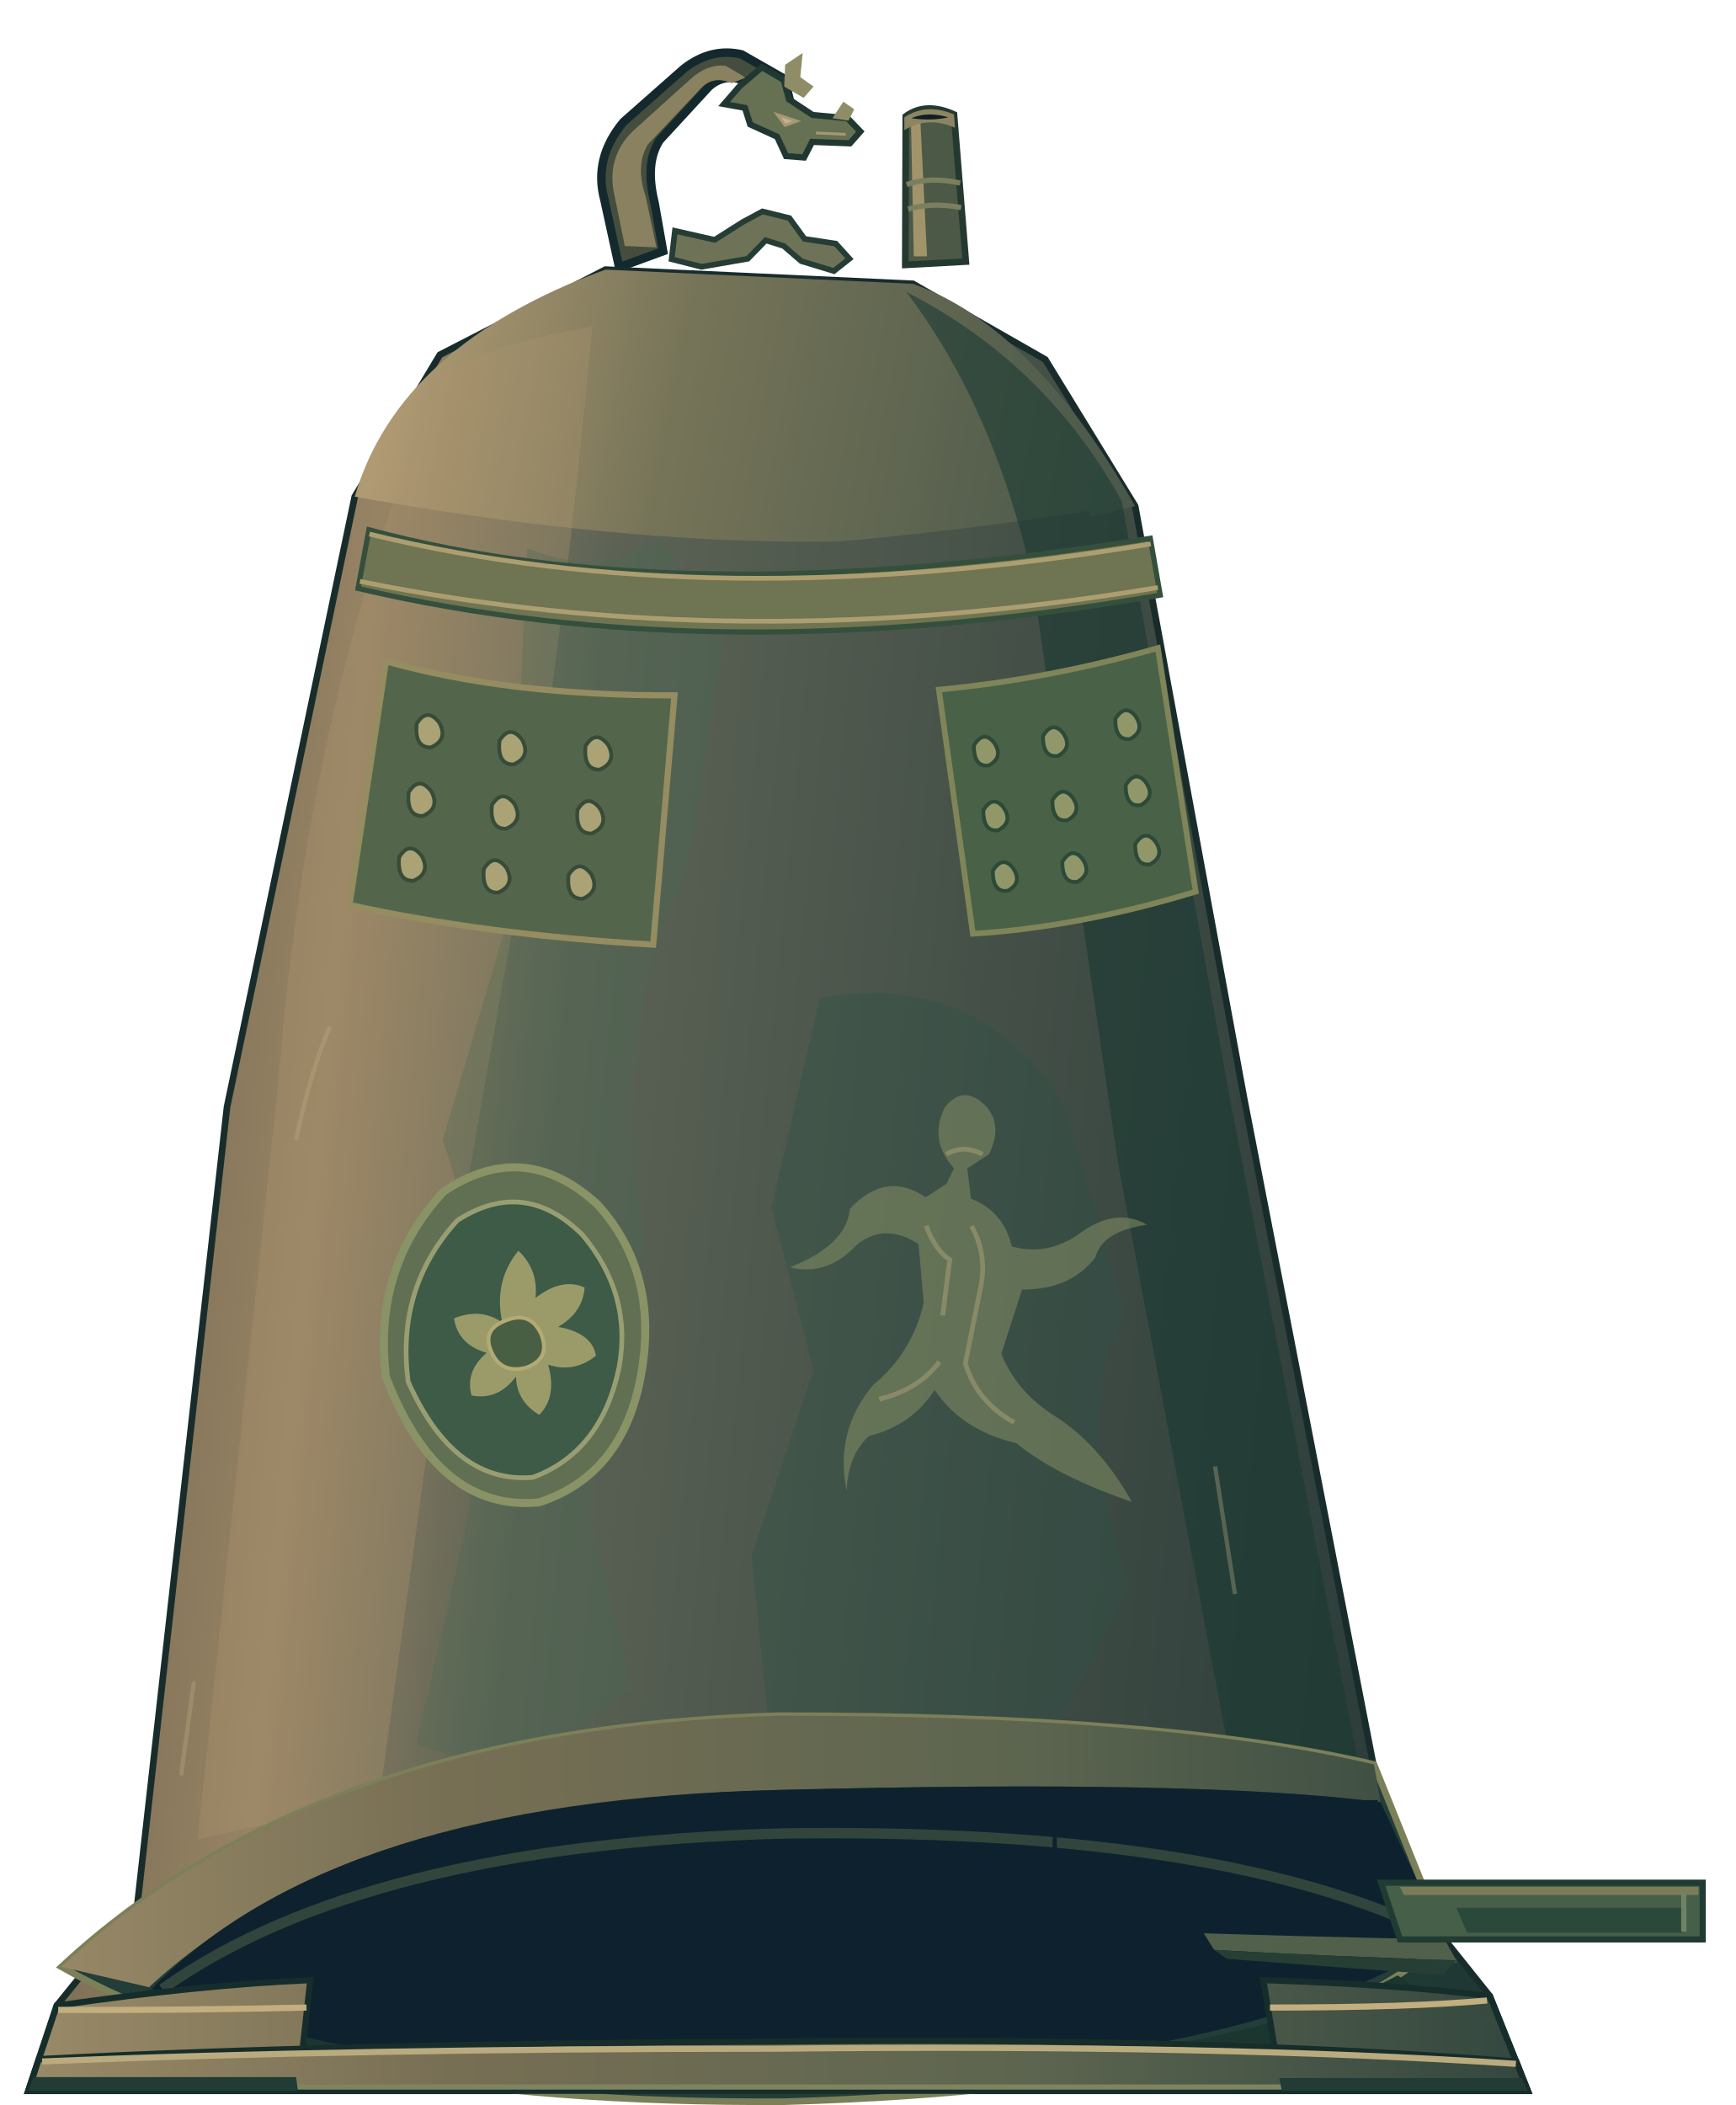
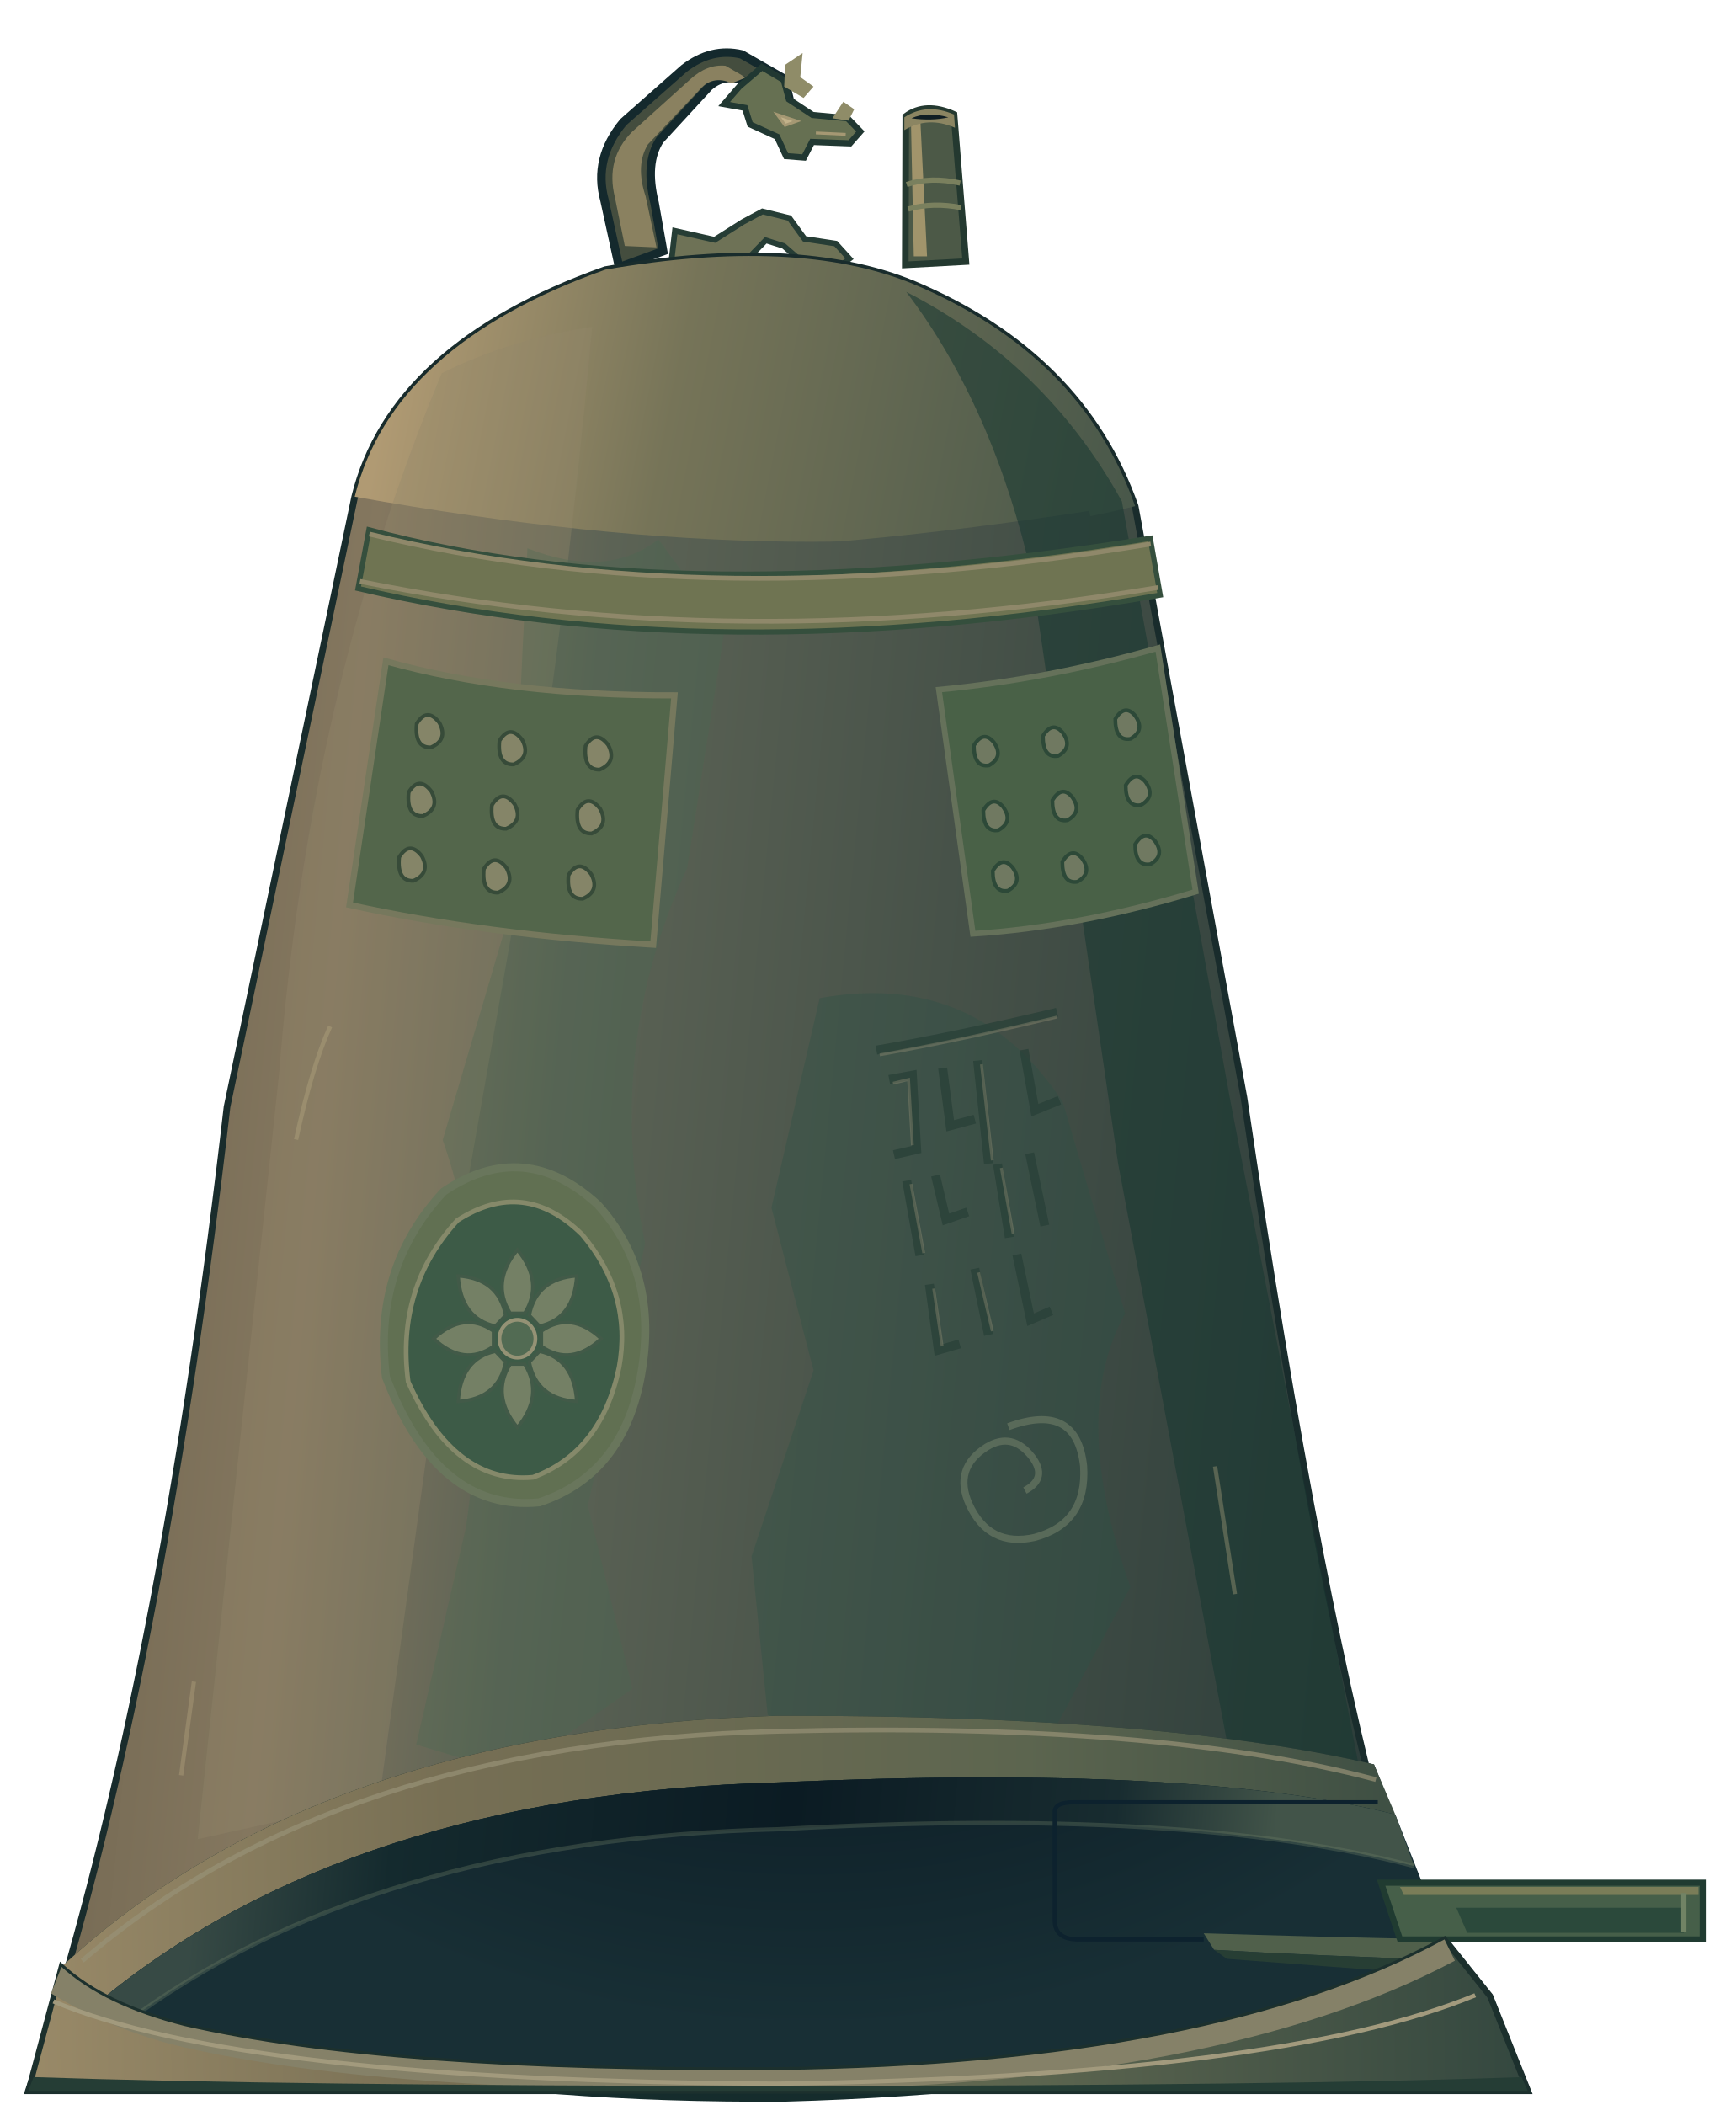
<svg xmlns="http://www.w3.org/2000/svg" viewBox="-1610 -4420 3670 4450">
  <defs>
    <linearGradient id="bronze" x1="-1510" y1="-1900" x2="1580" y2="-1600" gradientUnits="userSpaceOnUse">
      <stop offset="0" stop-color="#716650" />
-       <stop offset="0.18" stop-color="#978364" />
+       <stop offset="0.18" stop-color="#84775f" />
      <stop offset="0.34" stop-color="#5c6355" />
      <stop offset="0.65" stop-color="#424e46" />
      <stop offset="1" stop-color="#283a38" />
    </linearGradient>
    <linearGradient id="inner-wall" x1="-1070" y1="-1900" x2="1190" y2="-1700" gradientUnits="userSpaceOnUse">
      <stop offset="0" stop-color="#374a45" />
      <stop offset="0.18" stop-color="#142a2e" />
      <stop offset="0.55" stop-color="#0b1b23" />
      <stop offset="0.85" stop-color="#182c30" />
      <stop offset="1" stop-color="#425449" />
    </linearGradient>
    <radialGradient id="inner-void" cx="100" cy="-2160" r="2030" gradientUnits="userSpaceOnUse">
      <stop offset="0" stop-color="#080f17" />
      <stop offset="0.62" stop-color="#0b1b24" />
      <stop offset="1" stop-color="#182f35" />
    </radialGradient>
    <linearGradient id="bell-lip" x1="-1600" y1="-50" x2="1640" y2="-100" gradientUnits="userSpaceOnUse">
      <stop offset="0" stop-color="#9b8b69" />
      <stop offset="0.29" stop-color="#776f54" />
      <stop offset="0.67" stop-color="#5c654f" />
      <stop offset="1" stop-color="#33473f" />
    </linearGradient>
    <linearGradient id="aged-crown" x1="-830" y1="-3390" x2="1000" y2="-3030" gradientUnits="userSpaceOnUse">
      <stop offset="0" stop-color="#b09a73" />
      <stop offset="0.32" stop-color="#767458" />
      <stop offset="1" stop-color="#3c5046" />
    </linearGradient>
    <linearGradient id="cavity-floor-bounce" x1="0" y1="-810" x2="0" y2="40" gradientUnits="userSpaceOnUse">
      <stop offset="0" stop-color="#607b77" stop-opacity="0" />
      <stop offset="0.78" stop-color="#607b77" stop-opacity="0.09" />
      <stop offset="1" stop-color="#607b77" stop-opacity="0.03" />
    </linearGradient>
  </defs>
  <g id="crown-yongnyu-and-sound-pipe" transform="matrix(1 0 0 1 0 -480)">
    <path id="restrained-dragon-ring" d="M-301-3375L-332-3517Q-356-3605-292-3682L-164-3795Q-106-3840-42-3825L49-3773L62-3719L7-3711L-22-3762Q-72-3791-111-3757L-215-3644Q-247-3595-226-3511L-208-3409Z" fill="#444d3e" stroke="#14292d" stroke-width="18" />
    <path id="dragon-moon-facing-ridge" d="M-289-3420L-310-3523Q-330-3604-274-3661L-151-3772Q-115-3805-76-3801L-33-3776L-63-3764Q-105-3783-134-3747L-240-3635Q-267-3591-245-3525L-222-3417Z" fill="#8a8160" />
    <path id="dragon-head-and-horn" d="M-47-3757L1-3798L47-3771L58-3730L108-3697L182-3690L209-3662L187-3637L107-3640L90-3607L52-3610L33-3651L-24-3677L-35-3712L-79-3720Z" fill="#667052" stroke="#213832" stroke-width="13" />
    <path d="M48-3757L50-3803L87-3828L82-3777L110-3757L89-3733 M150-3690L173-3725L196-3709L184-3685" fill="#8f8c68" />
    <path d="M33-3698L75-3684L50-3675Z M115-3659L178-3656" fill="#c2b28a" stroke="#a59873" stroke-width="6" />
    <path id="dragon-claw-foot" d="M-183-3452L-99-3433L-39-3471L2-3493L59-3479L91-3435L157-3425L186-3393L153-3367L84-3388L47-3420L9-3432L-29-3393L-127-3376L-190-3392Z" fill="#6e7256" stroke="#263d35" stroke-width="12" />
    <path id="sound-pipe" d="M304-3380L305-3694Q347-3725 407-3698L432-3387Z" fill="#4c5947" stroke="#243930" stroke-width="14" />
    <path d="M316-3683L336-3683L350-3398L322-3398Z" fill="#a1946b" />
    <path d="M302-3692Q349-3723 407-3698L409-3670Q352-3695 302-3665Z" fill="#8b8562" />
    <path d="M317-3690Q350-3705 395-3692Q360-3684 317-3690Z" fill="#101e23" />
    <path d="M307-3550Q358-3567 420-3553M310-3498Q363-3513 422-3501" fill="none" stroke="#7a805e" stroke-width="11" />
  </g>
  <g id="unbroken-round-bronze-body">
-     <path id="complete-cast-body" d="M-860-3370L-680-3670L-330-3850L320-3820L600-3660L790-3350L1020-2100L1340-450L1540-200L1620 0H-1550L-1490-180L-1320-390L-1130-2080Z" fill="url(#bronze)" stroke="#192c2c" stroke-width="14" />
-     <path id="round-shoulder-moon-plane" d="M-860-3370Q-767-3690-330-3850L320-3820Q573-3731 790-3350Q146-3190-860-3370Z" fill="url(#aged-crown)" />
+     <path id="complete-cast-body" d="M-860-3370Q-781-3690-330-3850Q75-3920 320-3820Q677-3670 790-3350L1020-2100Q1180-1010 1340-450L1540-200L1620 0H-1550L-1490-180Q-1260-950-1130-2080Z" fill="url(#bronze)" stroke="#192c2c" stroke-width="14" />
+     <path id="round-shoulder-moon-plane" d="M-860-3370Q-781-3690-330-3850Q75-3920 320-3820Q677-3670 790-3350Q146-3190-860-3370Z" fill="url(#aged-crown)" />
    <path id="broad-front-bronze-volume" d="M-859-3336Q-383-3175 693-3340L943-1915L1205-512Q228-210-1213-516L-1063-2133Z" fill="url(#bronze)" />
-     <path id="left-broad-lit-plane" d="M-676-3631Q-529-3704-358-3729Q-405-3215-466-2800L-655-1730L-808-617L-1192-532L-1020-2150Q-956-2961-676-3631Z" fill="#ab946b" opacity="0.34" />
+     <path id="left-broad-lit-plane" d="M-676-3631Q-529-3704-358-3729Q-405-3215-466-2800L-655-1730L-808-617L-1192-532L-1020-2150Q-956-2961-676-3631Z" fill="#92866a" opacity="0.34" />
    <path id="right-unbroken-shadow-plane" d="M306-3803Q601-3652 762-3360L990-2100L1310-443L1525-215L1586-49L1122-46L1029-500L754-1960L572-3201Q490-3561 306-3803Z" fill="#183731" opacity="0.56" />
    <path id="old-cast-patina-wash" d="M-495-3261Q-327-3195-218-3280L-78-3090L-157-2585Q-332-2206-246-1791L-367-1237L-273-850L-528-671L-730-732L-625-1191Q-555-1670-674-2010L-531-2495Z" fill="#476950" opacity="0.30" />
    <path id="broad-lower-patina" d="M123-2310Q454-2370 637-2090L769-1643Q650-1430 780-1065L601-729L313-556L13-795L-21-1130L110-1523L21-1867Z" fill="#2c5144" opacity="0.35" />
    <path id="continuous-upper-cast-band" d="M-830-3300Q-167-3122 822-3282L843-3162Q-97-2999-853-3176Z" fill="#6f7452" stroke="#354f3d" stroke-width="11" />
-     <path d="M-829-3291Q-111-3115 823-3270M-849-3191Q-52-3029 838-3178" fill="none" stroke="#ad9e70" stroke-width="10" />
-     <path id="lower-outer-cast-band" d="M-1348-360Q-171-186 1391-369L1460-276Q230-58-1424-266Z" fill="#797453" stroke="#40583f" stroke-width="13" />
-     <path d="M-1341-348Q-64-161 1391-354" fill="none" stroke="#b8a67c" stroke-width="12" />
+     <path d="M-829-3291Q-111-3115 823-3270M-849-3191Q-52-3029 838-3178" fill="none" stroke="#8f886a" stroke-width="10" />
  </g>
  <g id="broad-korean-cast-reliefs">
-     <path id="west-nine-boss-panel" d="M-794-3022Q-534-2949-184-2950L-229-2423Q-584-2444-871-2507Z" fill="#53664b" stroke="#958c61" stroke-width="13" />
-     <path id="east-nine-boss-panel" d="M375-2962Q606-2984 838-3050L918-2535Q671-2460 447-2446Z" fill="#496147" stroke="#7f8559" stroke-width="12" />
-     <path id="nine-bosses-west" d="M-729-2890q22-36 48-2q19 36-18 52q-35 1-30-50Z M-554-2854q22-36 48-2q19 36-18 52q-35 1-30-50Z M-372-2843q22-36 48-2q19 36-18 52q-35 1-30-50Z M-746-2745q22-36 48-2q19 36-18 52q-35 1-30-50Z M-570-2718q22-36 48-2q19 36-18 52q-35 1-30-50Z M-389-2708q22-36 48-2q19 36-18 52q-35 1-30-50Z M-766-2608q22-36 48-2q19 36-18 52q-35 1-30-50Z M-587-2583q22-36 48-2q19 36-18 52q-35 1-30-50Z M-408-2570q22-36 48-2q19 36-18 52q-35 1-30-50Z" fill="#aba275" stroke="#374b39" stroke-width="8" />
-     <path id="nine-bosses-east" d="M449-2844q20-33 42-7q22 31-10 49q-32 5-32-42Z M595-2864q20-33 42-7q22 31-10 49q-32 5-32-42Z M748-2900q20-33 42-7q22 31-10 49q-32 5-32-42Z M469-2707q20-33 42-7q22 31-10 49q-32 5-32-42Z M615-2728q20-33 42-7q22 31-10 49q-32 5-32-42Z M770-2760q20-33 42-7q22 31-10 49q-32 5-32-42Z M489-2579q20-33 42-7q22 31-10 49q-32 5-32-42Z M636-2598q20-33 42-7q22 31-10 49q-32 5-32-42Z M790-2635q20-33 42-7q22 31-10 49q-32 5-32-42Z" fill="#92976a" stroke="#2d4938" stroke-width="8" />
-     <path id="single-large-lotus-strike" d="M-794-1509Q-822-1740-672-1901Q-501-2016-346-1873Q-217-1730-254-1517Q-291-1303-470-1244Q-684-1223-794-1509Z" fill="#617052" stroke="#899366" stroke-width="17" />
-     <path d="M-747-1499Q-773-1698-643-1840Q-502-1931-379-1810Q-273-1684-301-1530Q-338-1351-483-1297Q-650-1282-747-1499Z" fill="#3d5b47" stroke="#999e72" stroke-width="10" />
-     <path id="eight-petal-lotus" d="M-514-1776Q-471-1735-478-1676Q-421-1720-374-1698Q-378-1645-430-1615Q-358-1602-350-1554Q-396-1517-451-1535Q-432-1467-470-1429Q-518-1458-519-1510Q-557-1459-613-1470Q-627-1521-581-1560Q-642-1578-650-1633Q-593-1656-548-1624Q-567-1711-514-1776Z" fill="#9b9b6a" />
-     <path d="M-544-1627Q-490-1651-466-1600Q-445-1548-497-1529Q-553-1514-573-1567Q-589-1609-544-1627Z" fill="#485f43" stroke="#b3aa74" stroke-width="8" />
-     <path id="one-flowing-heavenly-robe-relief" d="M407-1950Q353-2010 388-2080Q429-2130 477-2079Q510-2038 481-1980L435-1950L443-1886Q512-1859 529-1785Q604-1764 672-1812Q749-1869 815-1831Q720-1817 706-1762Q653-1693 551-1694L507-1558Q538-1481 613-1431Q713-1370 783-1245Q623-1300 539-1369Q423-1396 366-1482Q320-1408 227-1384Q183-1344 180-1268Q154-1396 237-1493Q319-1561 343-1666L332-1790Q261-1836 202-1789Q139-1721 60-1741Q180-1788 187-1865Q264-1946 347-1889L391-1917Z" fill="#7f8860" opacity="0.59" />
-     <path d="M391-1980Q428-2001 467-1980M348-1829Q368-1776 398-1757L383-1639M444-1828Q478-1768 463-1697L431-1538Q455-1457 534-1413M249-1462Q333-1483 376-1541" fill="none" stroke="#b0a57a" stroke-width="10" opacity="0.48" />
+     <path id="west-nine-boss-panel" d="M-794-3022Q-534-2949-184-2950L-229-2423Q-584-2444-871-2507Z" fill="#53664b" stroke="#76785d" stroke-width="13" />
+     <path id="east-nine-boss-panel" d="M375-2962Q606-2984 838-3050L918-2535Q671-2460 447-2446Z" fill="#496147" stroke="#65715a" stroke-width="12" />
+     <path id="nine-bosses-west" d="M-729-2890q22-36 48-2q19 36-18 52q-35 1-30-50Z M-554-2854q22-36 48-2q19 36-18 52q-35 1-30-50Z M-372-2843q22-36 48-2q19 36-18 52q-35 1-30-50Z M-746-2745q22-36 48-2q19 36-18 52q-35 1-30-50Z M-570-2718q22-36 48-2q19 36-18 52q-35 1-30-50Z M-389-2708q22-36 48-2q19 36-18 52q-35 1-30-50Z M-766-2608q22-36 48-2q19 36-18 52q-35 1-30-50Z M-587-2583q22-36 48-2q19 36-18 52q-35 1-30-50Z M-408-2570q22-36 48-2q19 36-18 52q-35 1-30-50Z" fill="#858568" stroke="#374b39" stroke-width="8" />
+     <path id="nine-bosses-east" d="M449-2844q20-33 42-7q22 31-10 49q-32 5-32-42Z M595-2864q20-33 42-7q22 31-10 49q-32 5-32-42Z M748-2900q20-33 42-7q22 31-10 49q-32 5-32-42Z M469-2707q20-33 42-7q22 31-10 49q-32 5-32-42Z M615-2728q20-33 42-7q22 31-10 49q-32 5-32-42Z M770-2760q20-33 42-7q22 31-10 49q-32 5-32-42Z M489-2579q20-33 42-7q22 31-10 49q-32 5-32-42Z M636-2598q20-33 42-7q22 31-10 49q-32 5-32-42Z M790-2635q20-33 42-7q22 31-10 49q-32 5-32-42Z" fill="#707961" stroke="#2d4938" stroke-width="8" />
+     <path id="single-large-lotus-strike" d="M-794-1509Q-822-1740-672-1901Q-501-2016-346-1873Q-217-1730-254-1517Q-291-1303-470-1244Q-684-1223-794-1509Z" fill="#617052" stroke="#69765c" stroke-width="17" />
+     <path d="M-747-1499Q-773-1698-643-1840Q-502-1931-379-1810Q-273-1684-301-1530Q-338-1351-483-1297Q-650-1282-747-1499Z" fill="#3d5b47" stroke="#85896a" stroke-width="10" />
+     <path id="eight-petal-lotus" d="M-531.2 -1643.8Q-571.9 -1709.7 -516.0 -1777.6Q-460.1 -1709.7 -500.8 -1643.8Z M-490.8 -1639.4Q-475.7 -1716.6 -390.8 -1722.7Q-396.6 -1632.7 -469.4 -1616.7Z M-465.2 -1606.1Q-403.1 -1649.3 -339.0 -1590.0Q-403.1 -1530.7 -465.2 -1573.9Z M-469.4 -1563.3Q-396.6 -1547.3 -390.8 -1457.3Q-475.7 -1463.4 -490.8 -1540.6Z M-500.8 -1536.2Q-460.1 -1470.3 -516.0 -1402.4Q-571.9 -1470.3 -531.2 -1536.2Z M-541.2 -1540.6Q-556.3 -1463.4 -641.2 -1457.3Q-635.4 -1547.3 -562.6 -1563.3Z M-566.8 -1573.9Q-628.9 -1530.7 -693.0 -1590.0Q-628.9 -1649.3 -566.8 -1606.1Z M-562.6 -1616.7Q-635.4 -1632.7 -641.2 -1722.7Q-556.3 -1716.6 -541.2 -1639.4Z" fill="#748065" stroke="#425a48" stroke-width="7" />
+     <path d="M-554-1590a38 40 0 1 0 76 0a38 40 0 1 0-76 0Z" fill="#526b53" stroke="#949275" stroke-width="8" />
+     <g id="worn-unreadable-votive-inscription">
+       <path d="M243-2200Q415-2230 625-2280M270-2138L319-2147L328-1990L280-1979M383-2162L399-2040L451-2054M457-2178L480-1960M555-2201L578-2073L630-2094M307-1924L335-1766M368-1935L390-1842L436-1858M499-1959L524-1804M567-1982L599-1829M355-1705L374-1566L419-1579M451-1738L480-1598M540-1768L569-1630L613-1649" fill="none" stroke="#273e36" stroke-width="19" opacity="0.7" />
+       <path d="M250-2190Q418-2220 625-2270M278-2130L311-2138L319-1999M465-2170L488-1967M316-1917L343-1771M507-1951L532-1812M364-1696L382-1574M459-1730L488-1606" fill="none" stroke="#959075" stroke-width="6" opacity="0.38" />
+       <path id="unclosed-spiral-seal" d="M522-1404Q666-1457 681-1321Q689-1200 578-1170Q481-1148 439-1240Q405-1316 476-1361Q530-1394 572-1340Q606-1295 557-1269" fill="none" stroke="#738069" stroke-width="15" opacity="0.56" />
+     </g>
    <path id="three-aged-bronze-catches" d="M-984-2011Q-950-2167-912-2250M959-1320L1001-1050M-1200-865L-1227-667" fill="none" stroke="#b9ad83" stroke-width="9" opacity="0.35" />
  </g>
  <g id="underside-view-hollow-interior">
-     <path id="one-deep-elliptical-mouth" d="M-1480-262Q-940-764 35-793Q850-794 1295-690L1444-320Q1109-7 48 23Q-967 29-1480-262Z" fill="#233d38" stroke="#7c8059" stroke-width="14" />
-     <path id="mouth-cast-thickness" d="M-1480-262Q-940-764 35-793Q850-794 1295-690L1308.97-610Q934-659 35-636Q-872-612-1295-219Z" fill="url(#bell-lip)" />
-     <path id="inner-cavern-under-bell" d="M-1289-216Q-903-614 35-636Q936-659 1308.97-610L1444-320Q1033-51 49-24Q-836-19-1289-216Z" fill="#0d222e" />
-     <path d="M-1267-215Q-841-519 43-544Q940-557 1400-344" fill="none" stroke="#526549" stroke-width="22" opacity="0.52" />
-     <path id="near-rim-hidden-thickness" d="M-1289-216Q-840-20 49-24Q986-54 1345-244L1497-140Q1033 0 35 0Q-1003 0-1480-156Z" fill="#1b352f" />
+     <path id="one-deep-elliptical-mouth" d="M-1480-262Q-940-764 35-793Q850-794 1295-690L1444-320Q1109-7 48 23Q-967 29-1480-262Z" fill="#152c2c" />
+     <path id="mouth-cast-thickness" d="M-1480-262Q-940-764 35-793Q850-794 1295-690L1340-584Q922-691 35-652Q-874-627-1406-184Z" fill="url(#bell-lip)" />
+     <path d="M-1436-275Q-899-737 34-760Q842-780 1299-658" fill="none" stroke="#979176" stroke-width="10" opacity="0.7" />
+     <path id="inner-cavern-under-bell" d="M-1406-184Q-874-627 35-652Q922-691 1340-584L1444-320Q1033-51 49-24Q-836-19-1406-184Z" fill="url(#inner-void)" />
+     <path id="receding-inner-cast-wall" d="M-1406-184Q-874-627 35-652Q922-691 1340-584L1380-475Q901-601 36-553Q-827-532-1351-139Z" fill="url(#inner-wall)" />
+     <path d="M-1351-139Q-827-532 36-553Q901-601 1380-475" fill="none" stroke="#6a7b64" stroke-width="9" opacity="0.34" />
  </g>
  <g id="cast-sound-window-frame">
    <path id="continuous-throat-shadow" d="M1303-610H660Q620-610 620-590V-360Q620-320 670-320H935" fill="none" stroke="#0d222e" stroke-width="9" stroke-linejoin="round" />
    <path id="one-heavy-inner-bronze-ledge" d="M935-333Q1150-326 1444-320L1469-276Q1157-286 957-298Z" fill="#50604b" />
    <path id="receding-ledge-underside" d="M957-298Q1157-286 1469-276L1440-245Q1191-263 984-279Z" fill="#273e34" />
  </g>
  <g id="single-east-cast-bearing-ear">
    <path d="M1310-440H1990V-320H1350Z" fill="#465f49" stroke="#203b31" stroke-width="13" />
    <path d="M1350-431H1981V-414H1358Z" fill="#7a7d58" />
    <path d="M1469-387H1950V-334H1492Z" fill="#2b493b" />
    <path d="M1950-418V-336" fill="none" stroke="#718365" stroke-width="11" />
  </g>
  <g id="one-continuous-heavy-mouth">
-     <path id="west-thick-lip" d="M-1490-180L-1550 0H-980L-954-234Q-1186-224-1490-180Z" fill="url(#bell-lip)" stroke="#152e2b" stroke-width="13" />
-     <path id="east-thick-lip" d="M1061-234L1100 0H1620L1540-200Q1358-224 1061-234Z" fill="url(#bell-lip)" stroke="#152e2b" stroke-width="13" />
-     <path id="mouth-front-ring" d="M-1550 0H1620L1596-62Q940-114 30-104Q-897-100-1528-67Z" fill="url(#bell-lip)" stroke="#162d2a" stroke-width="13" />
-     <path d="M-1521-62Q-873-89 30-89Q968-99 1595-57" fill="none" stroke="#baab7f" stroke-width="13" />
-     <path d="M-1543-8H1612" fill="none" stroke="#7f8460" stroke-width="11" />
-     <path d="M-1487-171Q-1224-170-962-176M1075-176Q1375-176 1534-191" fill="none" stroke="#c3ae7f" stroke-width="13" />
-     <path id="heavy-lip-contact-shadow" d="M-1539-29H-984L-980 0H-1550Z M1100 0L1095-27H1607L1620 0Z" fill="#203c34" />
+     <path id="continuous-cast-mouth-front" d="M-1480-262Q-1390-180-1220-137Q-788-38 35-44Q956-55 1444-320L1540-200L1620 0H-1550Z" fill="url(#bell-lip)" stroke="#1c302d" stroke-width="12" />
+     <path id="mouth-front-curved-bevel" d="M-1480-262Q-1390-180-1220-137Q-788-38 35-44Q956-55 1444-320L1466-275Q966-10 37-2Q-820 7-1250-99Q-1392-138-1502-206Z" fill="#858168" />
+     <path d="M-1497-189Q-1099-21 33-15Q1096-31 1509-202" fill="none" stroke="#a29a7d" stroke-width="9" />
+     <path id="heavy-lip-contact-shadow" d="M-1539-29Q-1020-11 35-10Q1120-11 1607-29L1620 0H-1550Z" fill="#253d35" />
  </g>
</svg>
